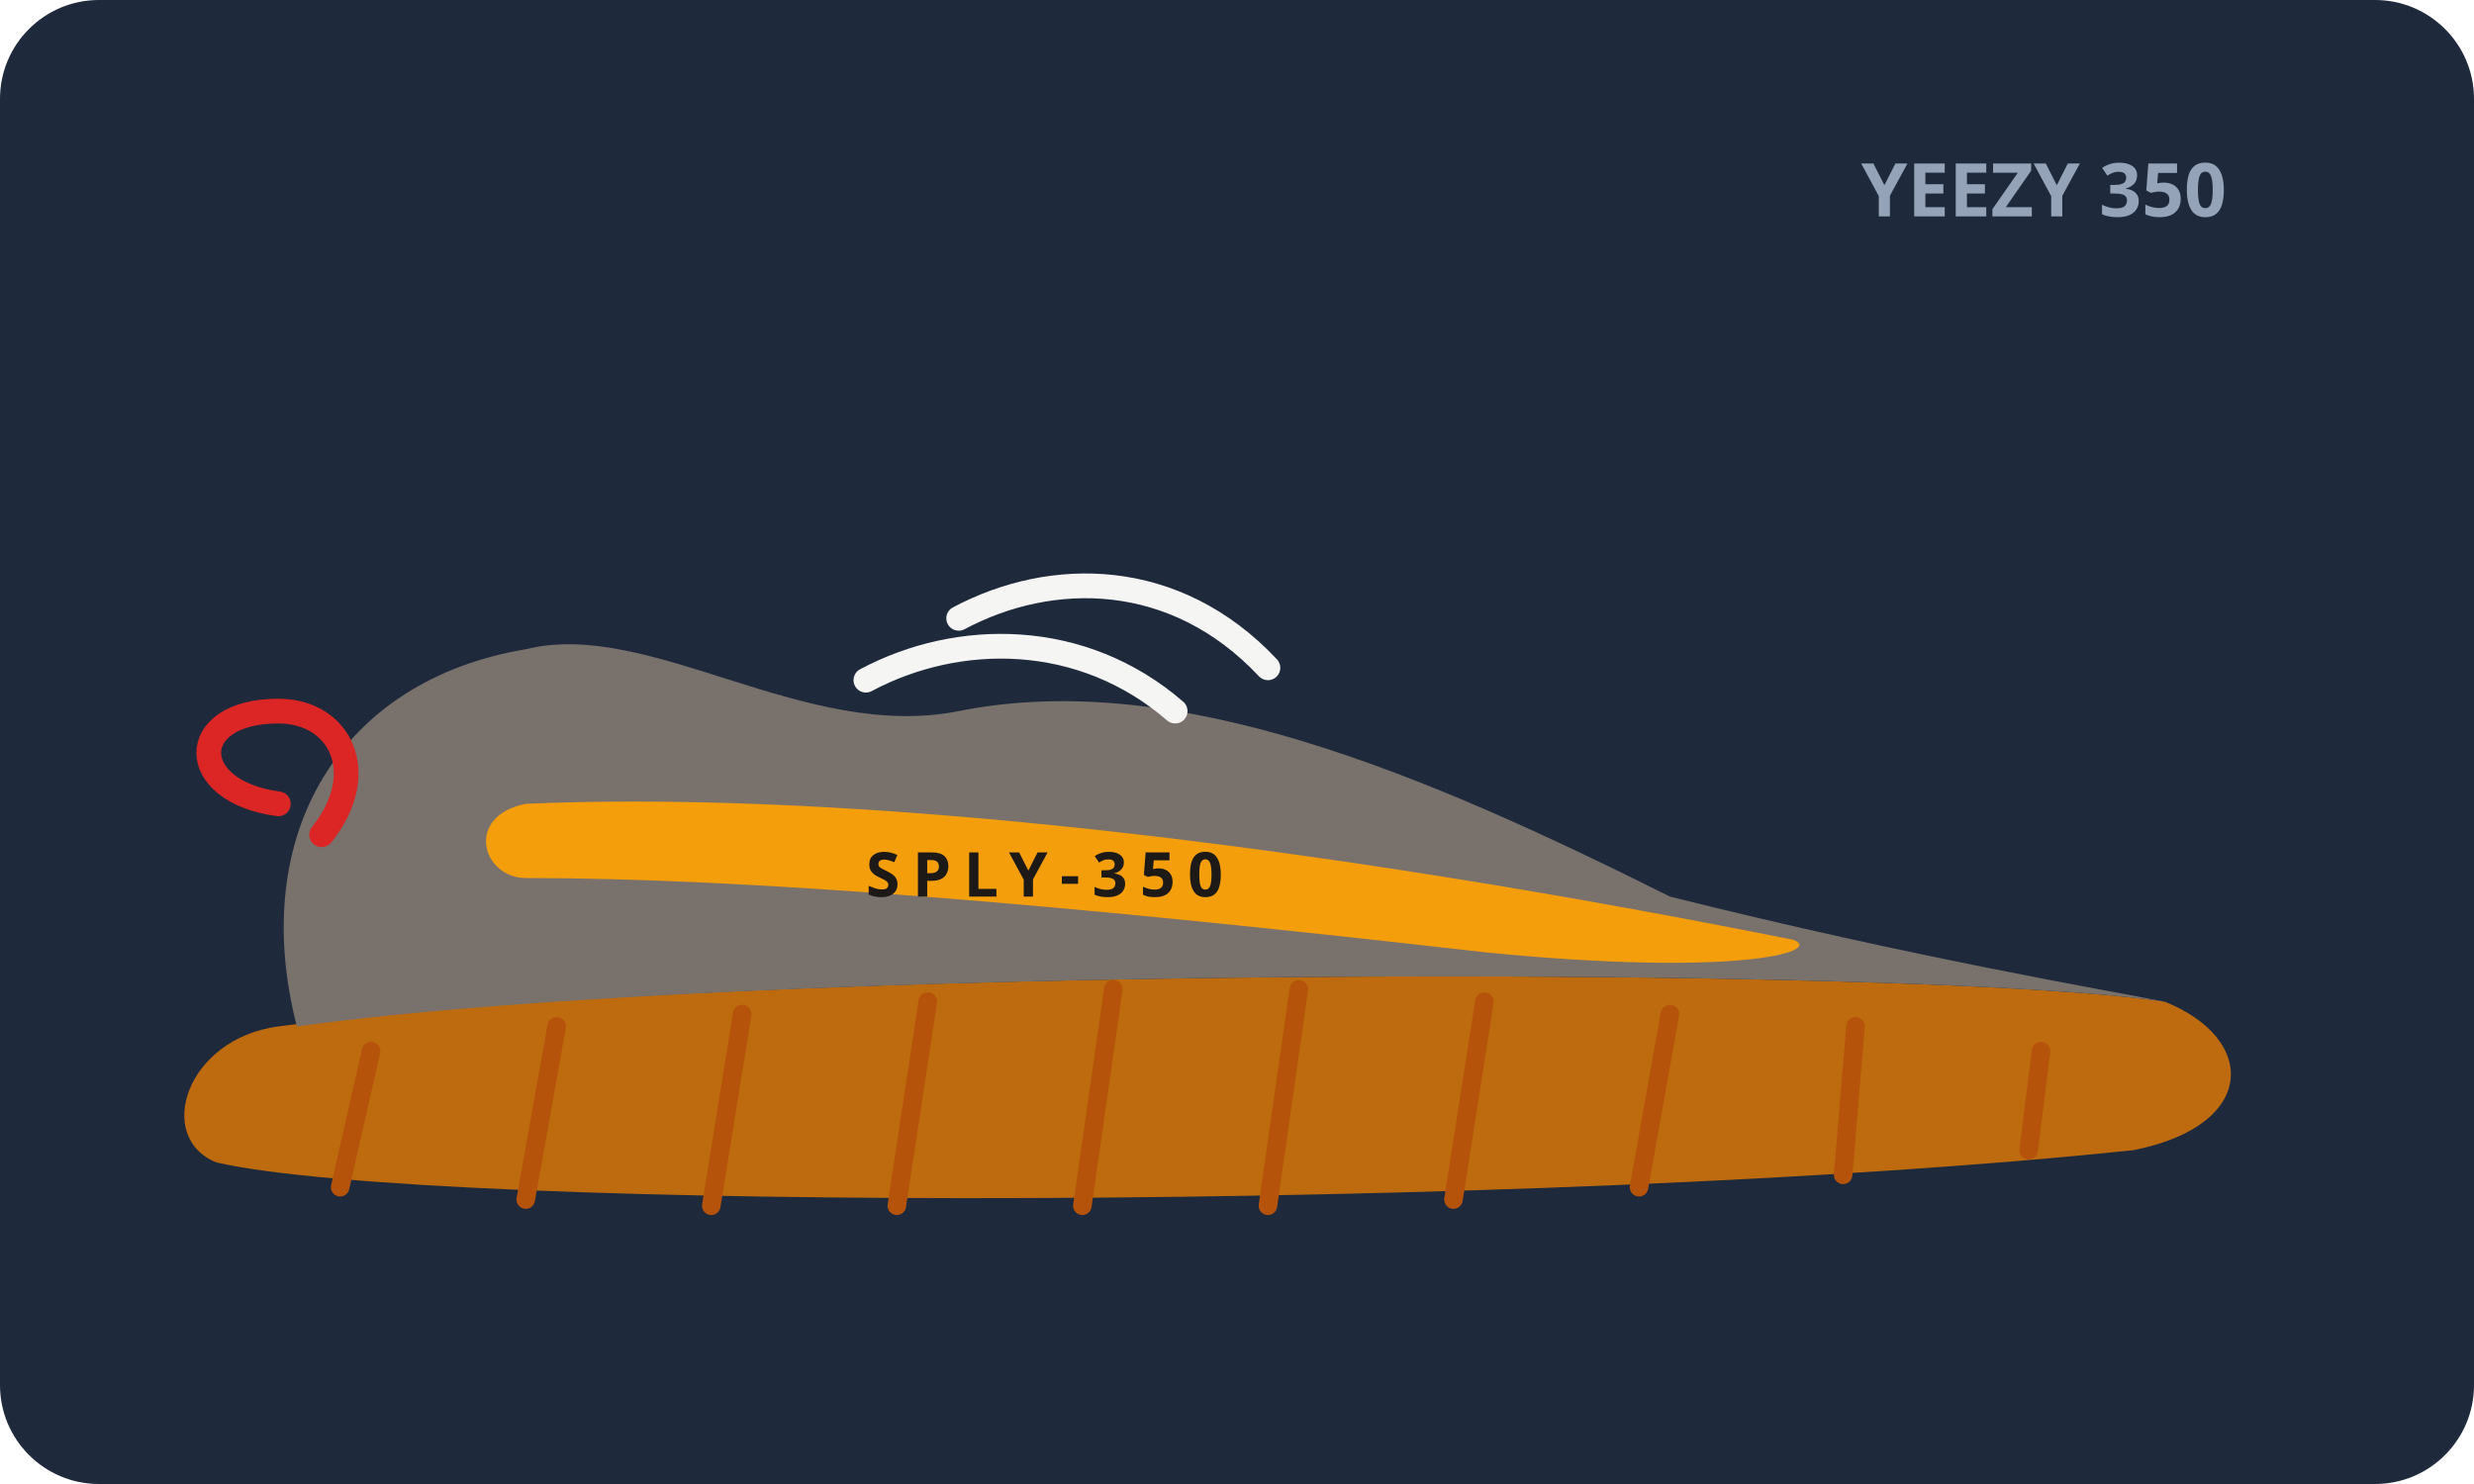
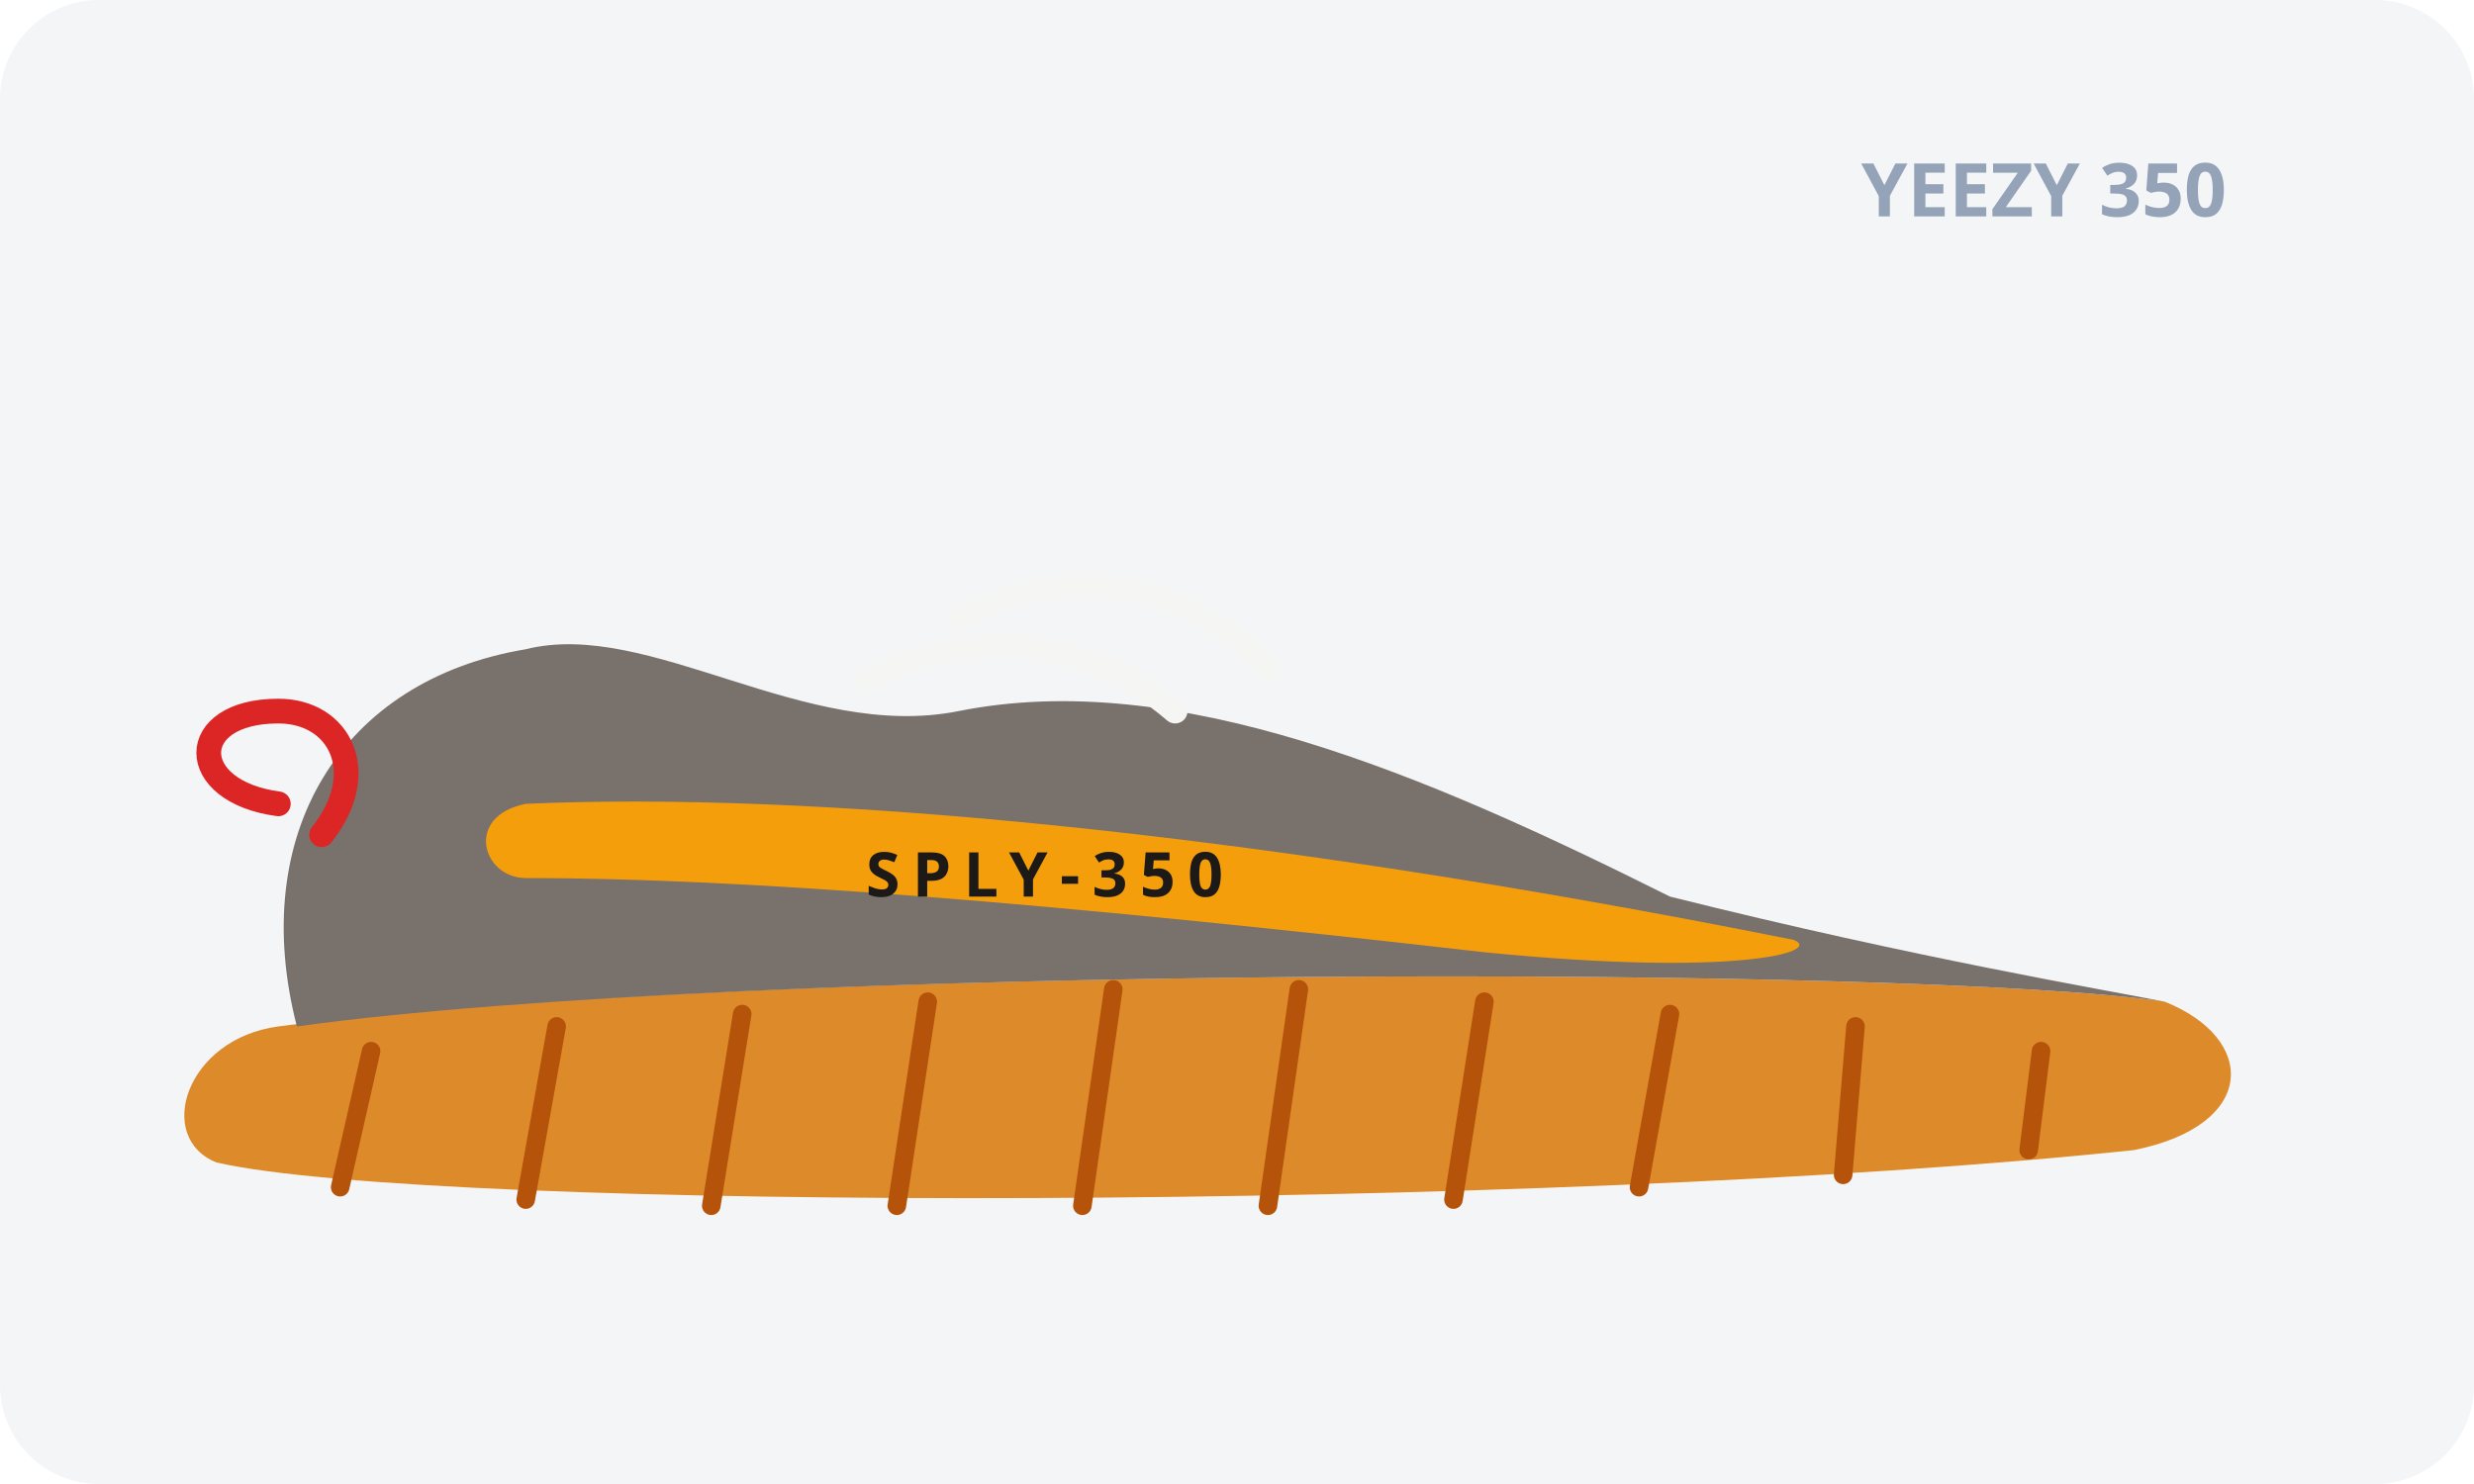
<svg xmlns="http://www.w3.org/2000/svg" viewBox="0 0 400 240" fill="none">
-   <rect width="400" height="240" rx="16" fill="#1e293b" />
+   <rect width="400" height="240" rx="16" fill="#f4f5f7" />
  <path d="M35 188 C70 196, 250 196, 345 186 C365 182, 365 168, 350 162 C310 156, 120 156, 45 166 C30 168, 25 184, 35 188 Z" fill="#d97706" opacity="0.85" />
  <path d="M60 170 L55 192 M90 166 L85 194 M120 164 L115 195 M150 162 L145 195 M180 160 L175 195 M210 160 L205 195 M240 162 L235 194 M270 164 L265 192 M300 166 L298 190 M330 170 L328 186" stroke="#b45309" stroke-width="3" stroke-linecap="round" />
  <path d="M48 166 C40 135, 55 110, 85 105 C105 100, 130 120, 155 115 C190 108, 230 125, 270 145 C310 155, 340 160, 350 162 C310 156, 120 156, 48 166 Z" fill="#78716c" />
  <path d="M85 130 C130 128, 200 134, 290 152 C295 154, 280 158, 240 154 C170 146, 120 142, 85 142 C78 142, 75 132, 85 130 Z" fill="#f59e0b" />
  <text x="140" y="145" fill="#1c1917" font-family="system-ui" font-size="10" font-weight="900" letter-spacing="2">SPLY-350</text>
  <path d="M45 130 C30 128, 30 115, 45 115 C55 115, 60 125, 52 135" stroke="#dc2626" stroke-width="4" fill="none" stroke-linecap="round" />
  <path d="M140 110 C155 102, 175 102, 190 115 M155 100 C170 92, 190 92, 205 108" stroke="#f5f5f4" stroke-width="4" stroke-linecap="round" />
  <text x="360" y="35" fill="#94a3b8" font-family="system-ui" font-size="12" font-weight="bold" text-anchor="end">YEEZY 350</text>
</svg>
